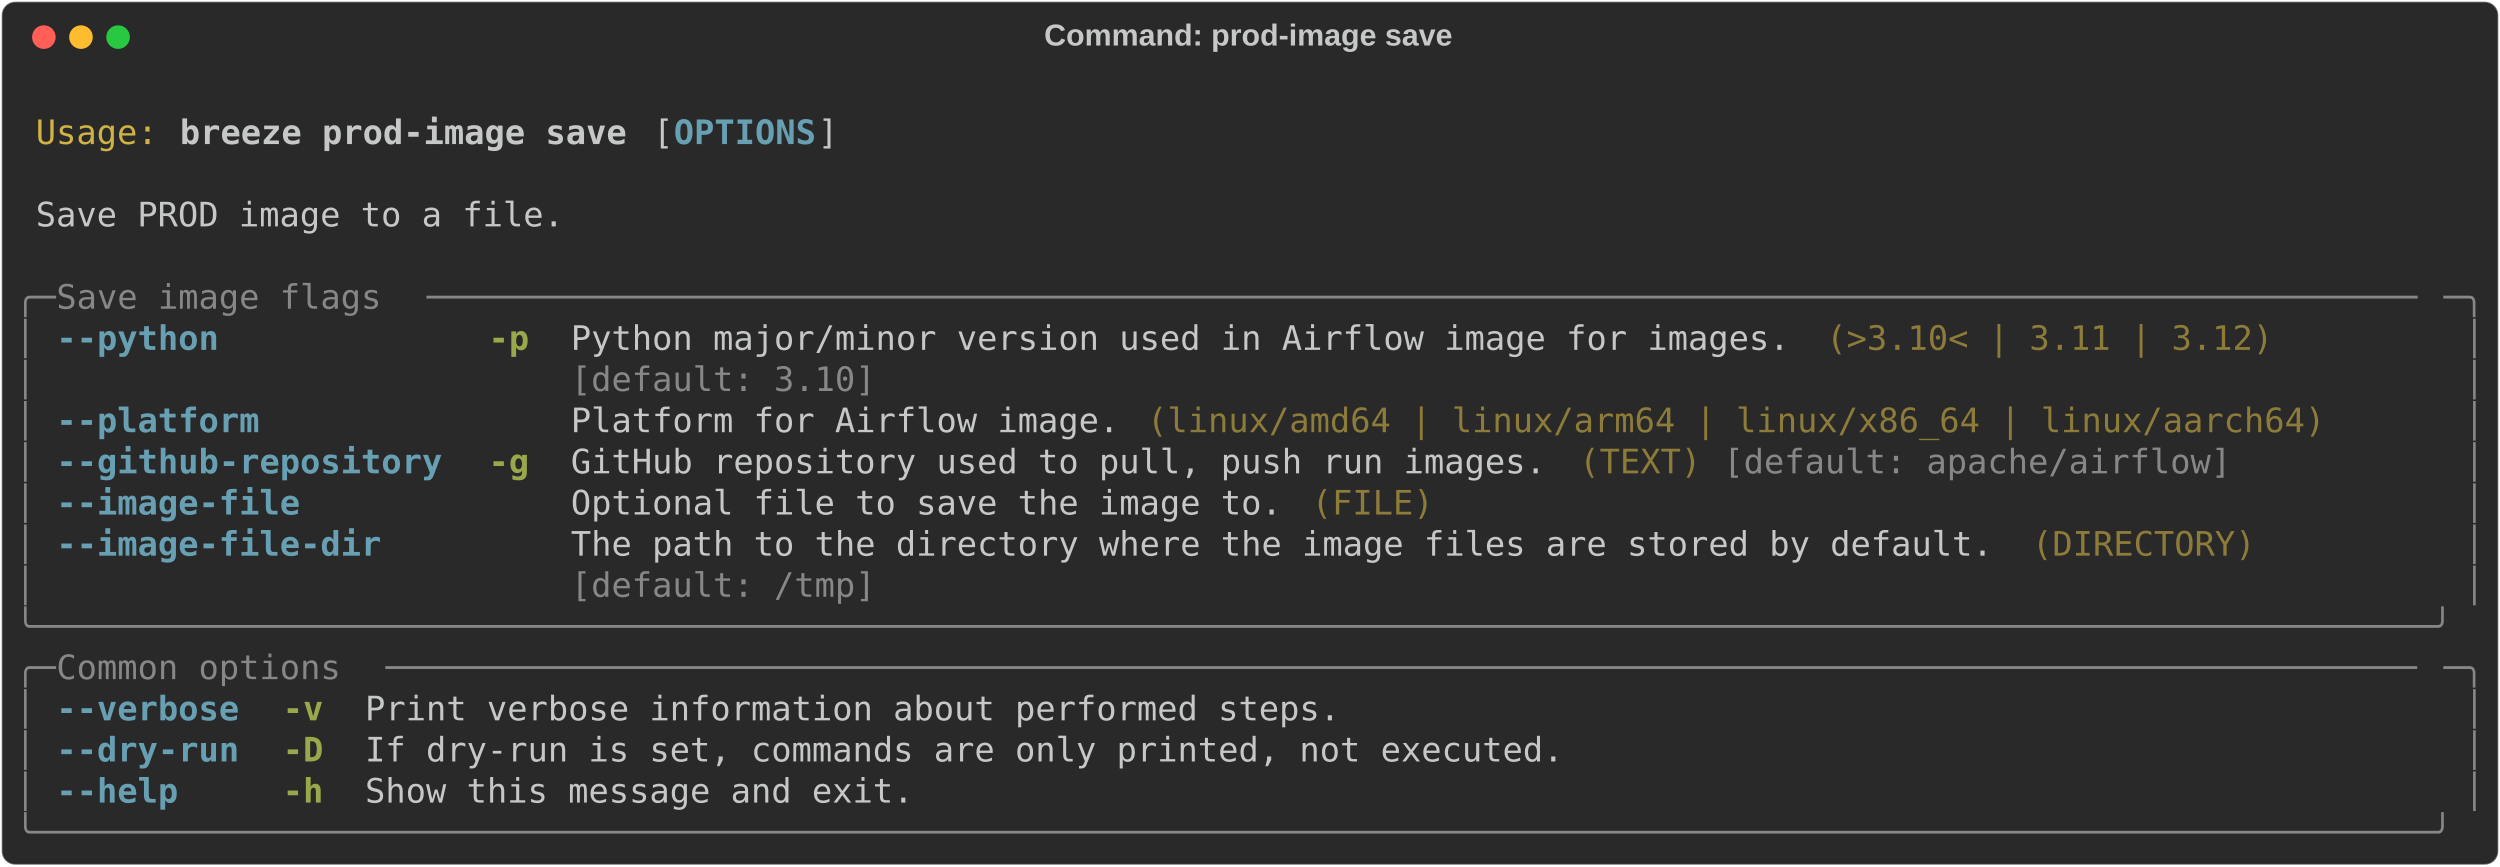
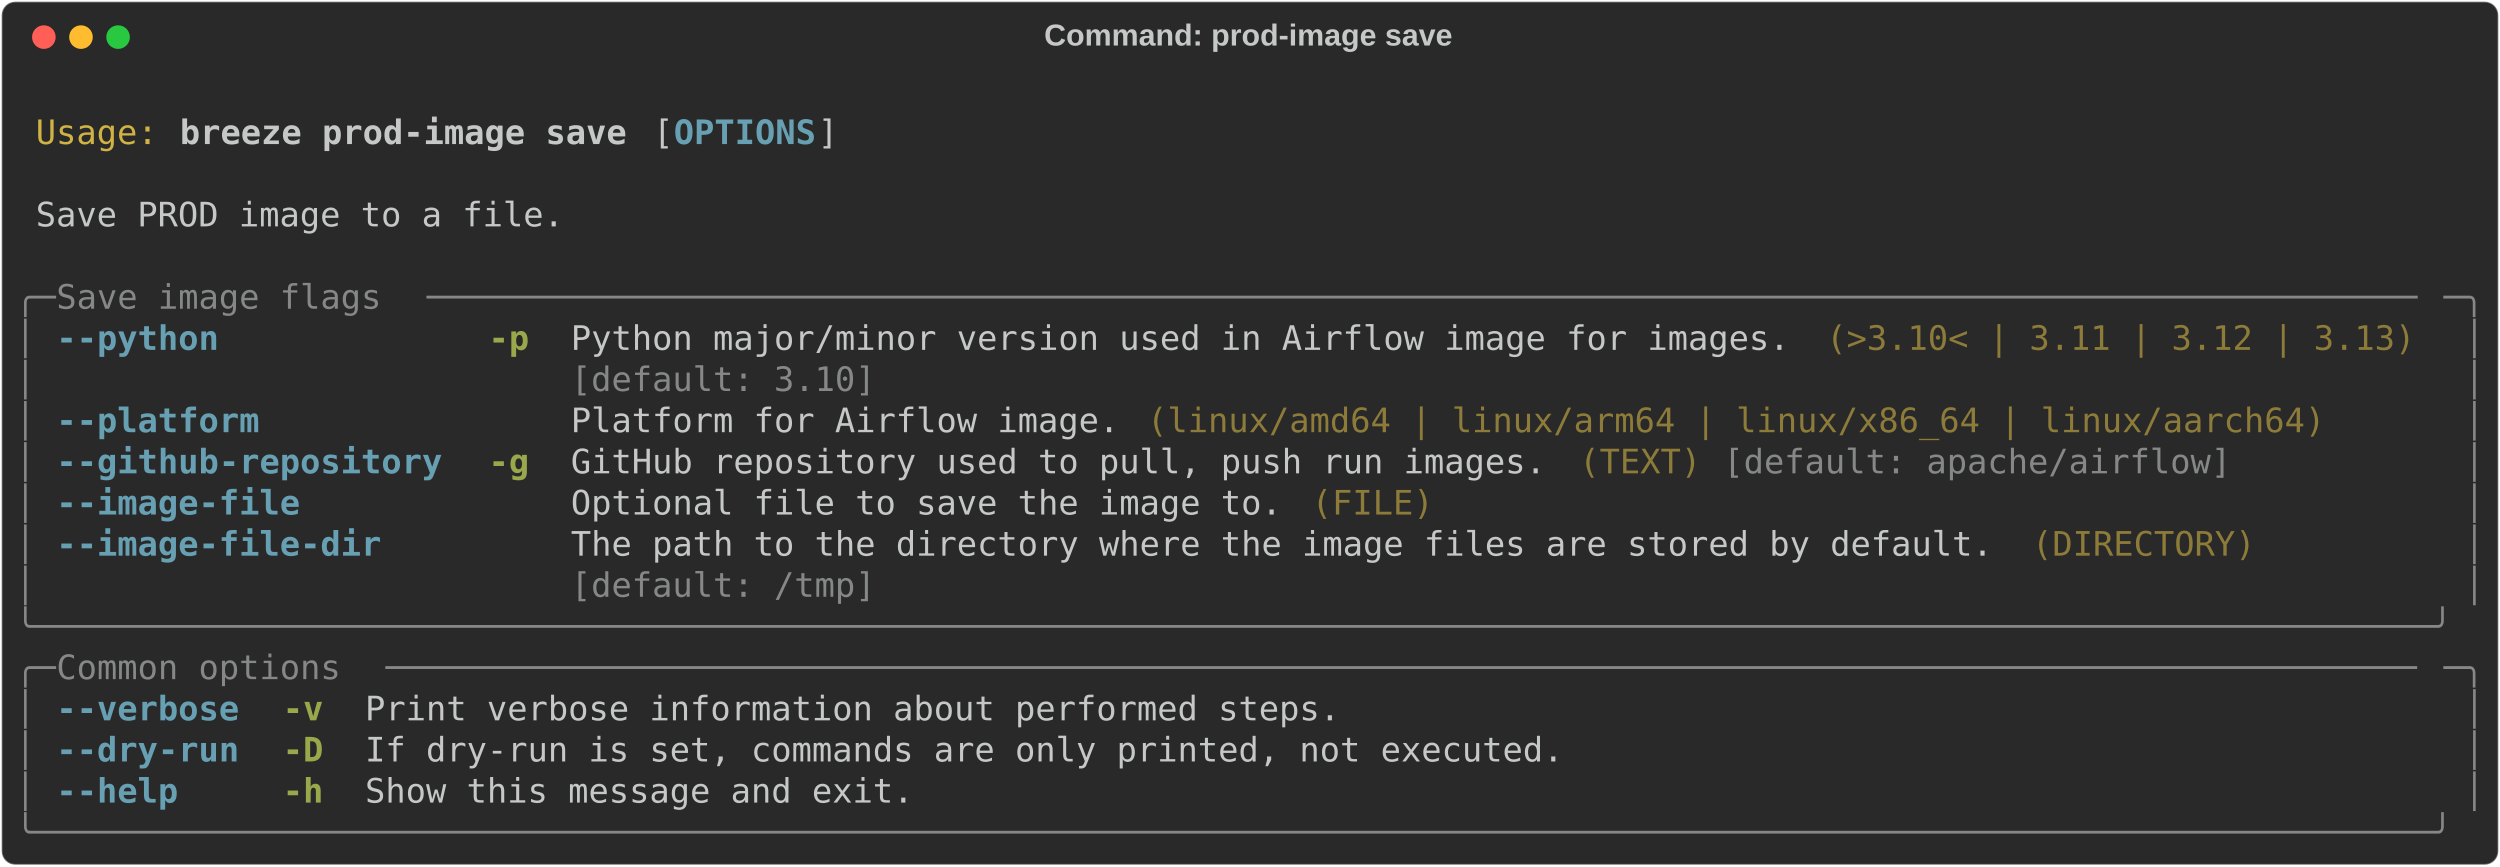
<svg xmlns="http://www.w3.org/2000/svg" class="rich-terminal" viewBox="0 0 1482 513.6">
  <style>

    @font-face {
        font-family: "Fira Code";
        src: local("FiraCode-Regular"),
                url("https://cdnjs.cloudflare.com/ajax/libs/firacode/6.2.0/woff2/FiraCode-Regular.woff2") format("woff2"),
                url("https://cdnjs.cloudflare.com/ajax/libs/firacode/6.2.0/woff/FiraCode-Regular.woff") format("woff");
        font-style: normal;
        font-weight: 400;
    }
    @font-face {
        font-family: "Fira Code";
        src: local("FiraCode-Bold"),
                url("https://cdnjs.cloudflare.com/ajax/libs/firacode/6.2.0/woff2/FiraCode-Bold.woff2") format("woff2"),
                url("https://cdnjs.cloudflare.com/ajax/libs/firacode/6.2.0/woff/FiraCode-Bold.woff") format("woff");
        font-style: bold;
        font-weight: 700;
    }

    .breeze-prod-image-save-matrix {
        font-family: Fira Code, monospace;
        font-size: 20px;
        line-height: 24.4px;
        font-variant-east-asian: full-width;
    }

    .breeze-prod-image-save-title {
        font-size: 18px;
        font-weight: bold;
        font-family: arial;
    }

    .breeze-prod-image-save-r1 { fill: #c5c8c6 }
.breeze-prod-image-save-r2 { fill: #d0b344 }
.breeze-prod-image-save-r3 { fill: #c5c8c6;font-weight: bold }
.breeze-prod-image-save-r4 { fill: #68a0b3;font-weight: bold }
.breeze-prod-image-save-r5 { fill: #868887 }
.breeze-prod-image-save-r6 { fill: #98a84b;font-weight: bold }
.breeze-prod-image-save-r7 { fill: #8d7b39 }
    </style>
  <defs>
    <clipPath id="breeze-prod-image-save-clip-terminal">
      <rect x="0" y="0" width="1463.0" height="462.6" />
    </clipPath>
    <clipPath id="breeze-prod-image-save-line-0">
      <rect x="0" y="1.5" width="1464" height="24.65" />
    </clipPath>
    <clipPath id="breeze-prod-image-save-line-1">
      <rect x="0" y="25.9" width="1464" height="24.65" />
    </clipPath>
    <clipPath id="breeze-prod-image-save-line-2">
      <rect x="0" y="50.3" width="1464" height="24.65" />
    </clipPath>
    <clipPath id="breeze-prod-image-save-line-3">
      <rect x="0" y="74.7" width="1464" height="24.65" />
    </clipPath>
    <clipPath id="breeze-prod-image-save-line-4">
      <rect x="0" y="99.1" width="1464" height="24.65" />
    </clipPath>
    <clipPath id="breeze-prod-image-save-line-5">
      <rect x="0" y="123.5" width="1464" height="24.65" />
    </clipPath>
    <clipPath id="breeze-prod-image-save-line-6">
      <rect x="0" y="147.9" width="1464" height="24.65" />
    </clipPath>
    <clipPath id="breeze-prod-image-save-line-7">
      <rect x="0" y="172.3" width="1464" height="24.65" />
    </clipPath>
    <clipPath id="breeze-prod-image-save-line-8">
      <rect x="0" y="196.7" width="1464" height="24.65" />
    </clipPath>
    <clipPath id="breeze-prod-image-save-line-9">
      <rect x="0" y="221.1" width="1464" height="24.65" />
    </clipPath>
    <clipPath id="breeze-prod-image-save-line-10">
      <rect x="0" y="245.5" width="1464" height="24.65" />
    </clipPath>
    <clipPath id="breeze-prod-image-save-line-11">
      <rect x="0" y="269.9" width="1464" height="24.65" />
    </clipPath>
    <clipPath id="breeze-prod-image-save-line-12">
      <rect x="0" y="294.3" width="1464" height="24.65" />
    </clipPath>
    <clipPath id="breeze-prod-image-save-line-13">
      <rect x="0" y="318.7" width="1464" height="24.65" />
    </clipPath>
    <clipPath id="breeze-prod-image-save-line-14">
      <rect x="0" y="343.1" width="1464" height="24.65" />
    </clipPath>
    <clipPath id="breeze-prod-image-save-line-15">
      <rect x="0" y="367.5" width="1464" height="24.65" />
    </clipPath>
    <clipPath id="breeze-prod-image-save-line-16">
      <rect x="0" y="391.9" width="1464" height="24.65" />
    </clipPath>
    <clipPath id="breeze-prod-image-save-line-17">
      <rect x="0" y="416.3" width="1464" height="24.65" />
    </clipPath>
  </defs>
  <rect fill="#292929" stroke="rgba(255,255,255,0.35)" stroke-width="1" x="1" y="1" width="1480" height="511.6" rx="8" />
  <text class="breeze-prod-image-save-title" fill="#c5c8c6" text-anchor="middle" x="740" y="27">Command: prod-image save</text>
  <g transform="translate(26,22)">
    <circle cx="0" cy="0" r="7" fill="#ff5f57" />
    <circle cx="22" cy="0" r="7" fill="#febc2e" />
    <circle cx="44" cy="0" r="7" fill="#28c840" />
  </g>
  <g transform="translate(9, 41)" clip-path="url(#breeze-prod-image-save-clip-terminal)">
    <g class="breeze-prod-image-save-matrix">
      <text class="breeze-prod-image-save-r1" x="1464" y="20" textLength="12.2" clip-path="url(#breeze-prod-image-save-line-0)">
</text>
      <text class="breeze-prod-image-save-r2" x="12.2" y="44.4" textLength="73.2" clip-path="url(#breeze-prod-image-save-line-1)">Usage:</text>
      <text class="breeze-prod-image-save-r3" x="97.6" y="44.4" textLength="268.4" clip-path="url(#breeze-prod-image-save-line-1)">breeze prod-image save</text>
      <text class="breeze-prod-image-save-r1" x="378.2" y="44.4" textLength="12.2" clip-path="url(#breeze-prod-image-save-line-1)">[</text>
      <text class="breeze-prod-image-save-r4" x="390.4" y="44.4" textLength="85.4" clip-path="url(#breeze-prod-image-save-line-1)">OPTIONS</text>
      <text class="breeze-prod-image-save-r1" x="475.8" y="44.4" textLength="12.2" clip-path="url(#breeze-prod-image-save-line-1)">]</text>
      <text class="breeze-prod-image-save-r1" x="1464" y="44.4" textLength="12.2" clip-path="url(#breeze-prod-image-save-line-1)">
</text>
      <text class="breeze-prod-image-save-r1" x="1464" y="68.8" textLength="12.2" clip-path="url(#breeze-prod-image-save-line-2)">
</text>
      <text class="breeze-prod-image-save-r1" x="12.2" y="93.2" textLength="317.2" clip-path="url(#breeze-prod-image-save-line-3)">Save PROD image to a file.</text>
      <text class="breeze-prod-image-save-r1" x="1464" y="93.2" textLength="12.2" clip-path="url(#breeze-prod-image-save-line-3)">
</text>
      <text class="breeze-prod-image-save-r1" x="1464" y="117.6" textLength="12.2" clip-path="url(#breeze-prod-image-save-line-4)">
</text>
      <text class="breeze-prod-image-save-r5" x="0" y="142" textLength="24.4" clip-path="url(#breeze-prod-image-save-line-5)">╭─</text>
      <text class="breeze-prod-image-save-r5" x="24.4" y="142" textLength="219.6" clip-path="url(#breeze-prod-image-save-line-5)"> Save image flags </text>
      <text class="breeze-prod-image-save-r5" x="244" y="142" textLength="1195.6" clip-path="url(#breeze-prod-image-save-line-5)">──────────────────────────────────────────────────────────────────────────────────────────────────</text>
      <text class="breeze-prod-image-save-r5" x="1439.6" y="142" textLength="24.4" clip-path="url(#breeze-prod-image-save-line-5)">─╮</text>
      <text class="breeze-prod-image-save-r1" x="1464" y="142" textLength="12.2" clip-path="url(#breeze-prod-image-save-line-5)">
</text>
      <text class="breeze-prod-image-save-r5" x="0" y="166.4" textLength="12.2" clip-path="url(#breeze-prod-image-save-line-6)">│</text>
      <text class="breeze-prod-image-save-r4" x="24.4" y="166.4" textLength="97.6" clip-path="url(#breeze-prod-image-save-line-6)">--python</text>
      <text class="breeze-prod-image-save-r6" x="280.6" y="166.4" textLength="24.4" clip-path="url(#breeze-prod-image-save-line-6)">-p</text>
      <text class="breeze-prod-image-save-r1" x="329.4" y="166.4" textLength="732" clip-path="url(#breeze-prod-image-save-line-6)">Python major/minor version used in Airflow image for images.</text>
-       <text class="breeze-prod-image-save-r7" x="1073.6" y="166.4" textLength="268.4" clip-path="url(#breeze-prod-image-save-line-6)">(&gt;3.10&lt; | 3.11 | 3.12)</text>
+       <text class="breeze-prod-image-save-r7" x="1073.6" y="166.4" textLength="353.8" clip-path="url(#breeze-prod-image-save-line-6)">(&gt;3.10&lt; | 3.11 | 3.12 | 3.13)</text>
      <text class="breeze-prod-image-save-r5" x="1451.8" y="166.4" textLength="12.2" clip-path="url(#breeze-prod-image-save-line-6)">│</text>
      <text class="breeze-prod-image-save-r1" x="1464" y="166.4" textLength="12.2" clip-path="url(#breeze-prod-image-save-line-6)">
</text>
      <text class="breeze-prod-image-save-r5" x="0" y="190.8" textLength="12.2" clip-path="url(#breeze-prod-image-save-line-7)">│</text>
      <text class="breeze-prod-image-save-r5" x="329.4" y="190.8" textLength="732" clip-path="url(#breeze-prod-image-save-line-7)">[default: 3.10]                                             </text>
      <text class="breeze-prod-image-save-r5" x="1451.8" y="190.8" textLength="12.2" clip-path="url(#breeze-prod-image-save-line-7)">│</text>
      <text class="breeze-prod-image-save-r1" x="1464" y="190.8" textLength="12.2" clip-path="url(#breeze-prod-image-save-line-7)">
</text>
      <text class="breeze-prod-image-save-r5" x="0" y="215.2" textLength="12.2" clip-path="url(#breeze-prod-image-save-line-8)">│</text>
      <text class="breeze-prod-image-save-r4" x="24.4" y="215.2" textLength="122" clip-path="url(#breeze-prod-image-save-line-8)">--platform</text>
      <text class="breeze-prod-image-save-r1" x="329.4" y="215.2" textLength="329.4" clip-path="url(#breeze-prod-image-save-line-8)">Platform for Airflow image.</text>
      <text class="breeze-prod-image-save-r7" x="671" y="215.2" textLength="707.6" clip-path="url(#breeze-prod-image-save-line-8)">(linux/amd64 | linux/arm64 | linux/x86_64 | linux/aarch64)</text>
      <text class="breeze-prod-image-save-r5" x="1451.8" y="215.2" textLength="12.2" clip-path="url(#breeze-prod-image-save-line-8)">│</text>
      <text class="breeze-prod-image-save-r1" x="1464" y="215.2" textLength="12.2" clip-path="url(#breeze-prod-image-save-line-8)">
</text>
      <text class="breeze-prod-image-save-r5" x="0" y="239.6" textLength="12.2" clip-path="url(#breeze-prod-image-save-line-9)">│</text>
      <text class="breeze-prod-image-save-r4" x="24.4" y="239.6" textLength="231.8" clip-path="url(#breeze-prod-image-save-line-9)">--github-repository</text>
      <text class="breeze-prod-image-save-r6" x="280.6" y="239.6" textLength="24.4" clip-path="url(#breeze-prod-image-save-line-9)">-g</text>
      <text class="breeze-prod-image-save-r1" x="329.4" y="239.6" textLength="585.6" clip-path="url(#breeze-prod-image-save-line-9)">GitHub repository used to pull, push run images.</text>
      <text class="breeze-prod-image-save-r7" x="927.2" y="239.6" textLength="73.2" clip-path="url(#breeze-prod-image-save-line-9)">(TEXT)</text>
      <text class="breeze-prod-image-save-r5" x="1012.6" y="239.6" textLength="305" clip-path="url(#breeze-prod-image-save-line-9)">[default: apache/airflow]</text>
      <text class="breeze-prod-image-save-r5" x="1451.8" y="239.6" textLength="12.2" clip-path="url(#breeze-prod-image-save-line-9)">│</text>
      <text class="breeze-prod-image-save-r1" x="1464" y="239.6" textLength="12.2" clip-path="url(#breeze-prod-image-save-line-9)">
</text>
      <text class="breeze-prod-image-save-r5" x="0" y="264" textLength="12.2" clip-path="url(#breeze-prod-image-save-line-10)">│</text>
      <text class="breeze-prod-image-save-r4" x="24.4" y="264" textLength="146.4" clip-path="url(#breeze-prod-image-save-line-10)">--image-file</text>
      <text class="breeze-prod-image-save-r1" x="329.4" y="264" textLength="427" clip-path="url(#breeze-prod-image-save-line-10)">Optional file to save the image to.</text>
      <text class="breeze-prod-image-save-r7" x="768.6" y="264" textLength="73.2" clip-path="url(#breeze-prod-image-save-line-10)">(FILE)</text>
      <text class="breeze-prod-image-save-r5" x="1451.8" y="264" textLength="12.2" clip-path="url(#breeze-prod-image-save-line-10)">│</text>
      <text class="breeze-prod-image-save-r1" x="1464" y="264" textLength="12.2" clip-path="url(#breeze-prod-image-save-line-10)">
</text>
      <text class="breeze-prod-image-save-r5" x="0" y="288.4" textLength="12.2" clip-path="url(#breeze-prod-image-save-line-11)">│</text>
      <text class="breeze-prod-image-save-r4" x="24.4" y="288.4" textLength="195.2" clip-path="url(#breeze-prod-image-save-line-11)">--image-file-dir</text>
      <text class="breeze-prod-image-save-r1" x="329.4" y="288.4" textLength="854" clip-path="url(#breeze-prod-image-save-line-11)">The path to the directory where the image files are stored by default.</text>
      <text class="breeze-prod-image-save-r7" x="1195.6" y="288.4" textLength="134.2" clip-path="url(#breeze-prod-image-save-line-11)">(DIRECTORY)</text>
      <text class="breeze-prod-image-save-r5" x="1451.8" y="288.4" textLength="12.2" clip-path="url(#breeze-prod-image-save-line-11)">│</text>
      <text class="breeze-prod-image-save-r1" x="1464" y="288.4" textLength="12.2" clip-path="url(#breeze-prod-image-save-line-11)">
</text>
      <text class="breeze-prod-image-save-r5" x="0" y="312.8" textLength="12.2" clip-path="url(#breeze-prod-image-save-line-12)">│</text>
      <text class="breeze-prod-image-save-r5" x="329.4" y="312.8" textLength="854" clip-path="url(#breeze-prod-image-save-line-12)">[default: /tmp]                                                       </text>
      <text class="breeze-prod-image-save-r5" x="1451.8" y="312.8" textLength="12.2" clip-path="url(#breeze-prod-image-save-line-12)">│</text>
      <text class="breeze-prod-image-save-r1" x="1464" y="312.8" textLength="12.2" clip-path="url(#breeze-prod-image-save-line-12)">
</text>
      <text class="breeze-prod-image-save-r5" x="0" y="337.2" textLength="1464" clip-path="url(#breeze-prod-image-save-line-13)">╰──────────────────────────────────────────────────────────────────────────────────────────────────────────────────────╯</text>
      <text class="breeze-prod-image-save-r1" x="1464" y="337.2" textLength="12.2" clip-path="url(#breeze-prod-image-save-line-13)">
</text>
      <text class="breeze-prod-image-save-r5" x="0" y="361.6" textLength="24.4" clip-path="url(#breeze-prod-image-save-line-14)">╭─</text>
      <text class="breeze-prod-image-save-r5" x="24.4" y="361.6" textLength="195.2" clip-path="url(#breeze-prod-image-save-line-14)"> Common options </text>
      <text class="breeze-prod-image-save-r5" x="219.6" y="361.6" textLength="1220" clip-path="url(#breeze-prod-image-save-line-14)">────────────────────────────────────────────────────────────────────────────────────────────────────</text>
      <text class="breeze-prod-image-save-r5" x="1439.6" y="361.6" textLength="24.4" clip-path="url(#breeze-prod-image-save-line-14)">─╮</text>
      <text class="breeze-prod-image-save-r1" x="1464" y="361.6" textLength="12.2" clip-path="url(#breeze-prod-image-save-line-14)">
</text>
      <text class="breeze-prod-image-save-r5" x="0" y="386" textLength="12.2" clip-path="url(#breeze-prod-image-save-line-15)">│</text>
      <text class="breeze-prod-image-save-r4" x="24.4" y="386" textLength="109.8" clip-path="url(#breeze-prod-image-save-line-15)">--verbose</text>
      <text class="breeze-prod-image-save-r6" x="158.6" y="386" textLength="24.4" clip-path="url(#breeze-prod-image-save-line-15)">-v</text>
      <text class="breeze-prod-image-save-r1" x="207.4" y="386" textLength="585.6" clip-path="url(#breeze-prod-image-save-line-15)">Print verbose information about performed steps.</text>
      <text class="breeze-prod-image-save-r5" x="1451.8" y="386" textLength="12.2" clip-path="url(#breeze-prod-image-save-line-15)">│</text>
      <text class="breeze-prod-image-save-r1" x="1464" y="386" textLength="12.2" clip-path="url(#breeze-prod-image-save-line-15)">
</text>
      <text class="breeze-prod-image-save-r5" x="0" y="410.4" textLength="12.2" clip-path="url(#breeze-prod-image-save-line-16)">│</text>
      <text class="breeze-prod-image-save-r4" x="24.4" y="410.4" textLength="109.8" clip-path="url(#breeze-prod-image-save-line-16)">--dry-run</text>
      <text class="breeze-prod-image-save-r6" x="158.6" y="410.4" textLength="24.4" clip-path="url(#breeze-prod-image-save-line-16)">-D</text>
      <text class="breeze-prod-image-save-r1" x="207.4" y="410.4" textLength="719.8" clip-path="url(#breeze-prod-image-save-line-16)">If dry-run is set, commands are only printed, not executed.</text>
      <text class="breeze-prod-image-save-r5" x="1451.8" y="410.4" textLength="12.2" clip-path="url(#breeze-prod-image-save-line-16)">│</text>
      <text class="breeze-prod-image-save-r1" x="1464" y="410.4" textLength="12.2" clip-path="url(#breeze-prod-image-save-line-16)">
</text>
      <text class="breeze-prod-image-save-r5" x="0" y="434.8" textLength="12.2" clip-path="url(#breeze-prod-image-save-line-17)">│</text>
      <text class="breeze-prod-image-save-r4" x="24.4" y="434.8" textLength="73.2" clip-path="url(#breeze-prod-image-save-line-17)">--help</text>
      <text class="breeze-prod-image-save-r6" x="158.6" y="434.8" textLength="24.4" clip-path="url(#breeze-prod-image-save-line-17)">-h</text>
      <text class="breeze-prod-image-save-r1" x="207.4" y="434.8" textLength="329.4" clip-path="url(#breeze-prod-image-save-line-17)">Show this message and exit.</text>
      <text class="breeze-prod-image-save-r5" x="1451.8" y="434.8" textLength="12.2" clip-path="url(#breeze-prod-image-save-line-17)">│</text>
      <text class="breeze-prod-image-save-r1" x="1464" y="434.8" textLength="12.2" clip-path="url(#breeze-prod-image-save-line-17)">
</text>
      <text class="breeze-prod-image-save-r5" x="0" y="459.2" textLength="1464" clip-path="url(#breeze-prod-image-save-line-18)">╰──────────────────────────────────────────────────────────────────────────────────────────────────────────────────────╯</text>
      <text class="breeze-prod-image-save-r1" x="1464" y="459.2" textLength="12.2" clip-path="url(#breeze-prod-image-save-line-18)">
</text>
    </g>
  </g>
</svg>
